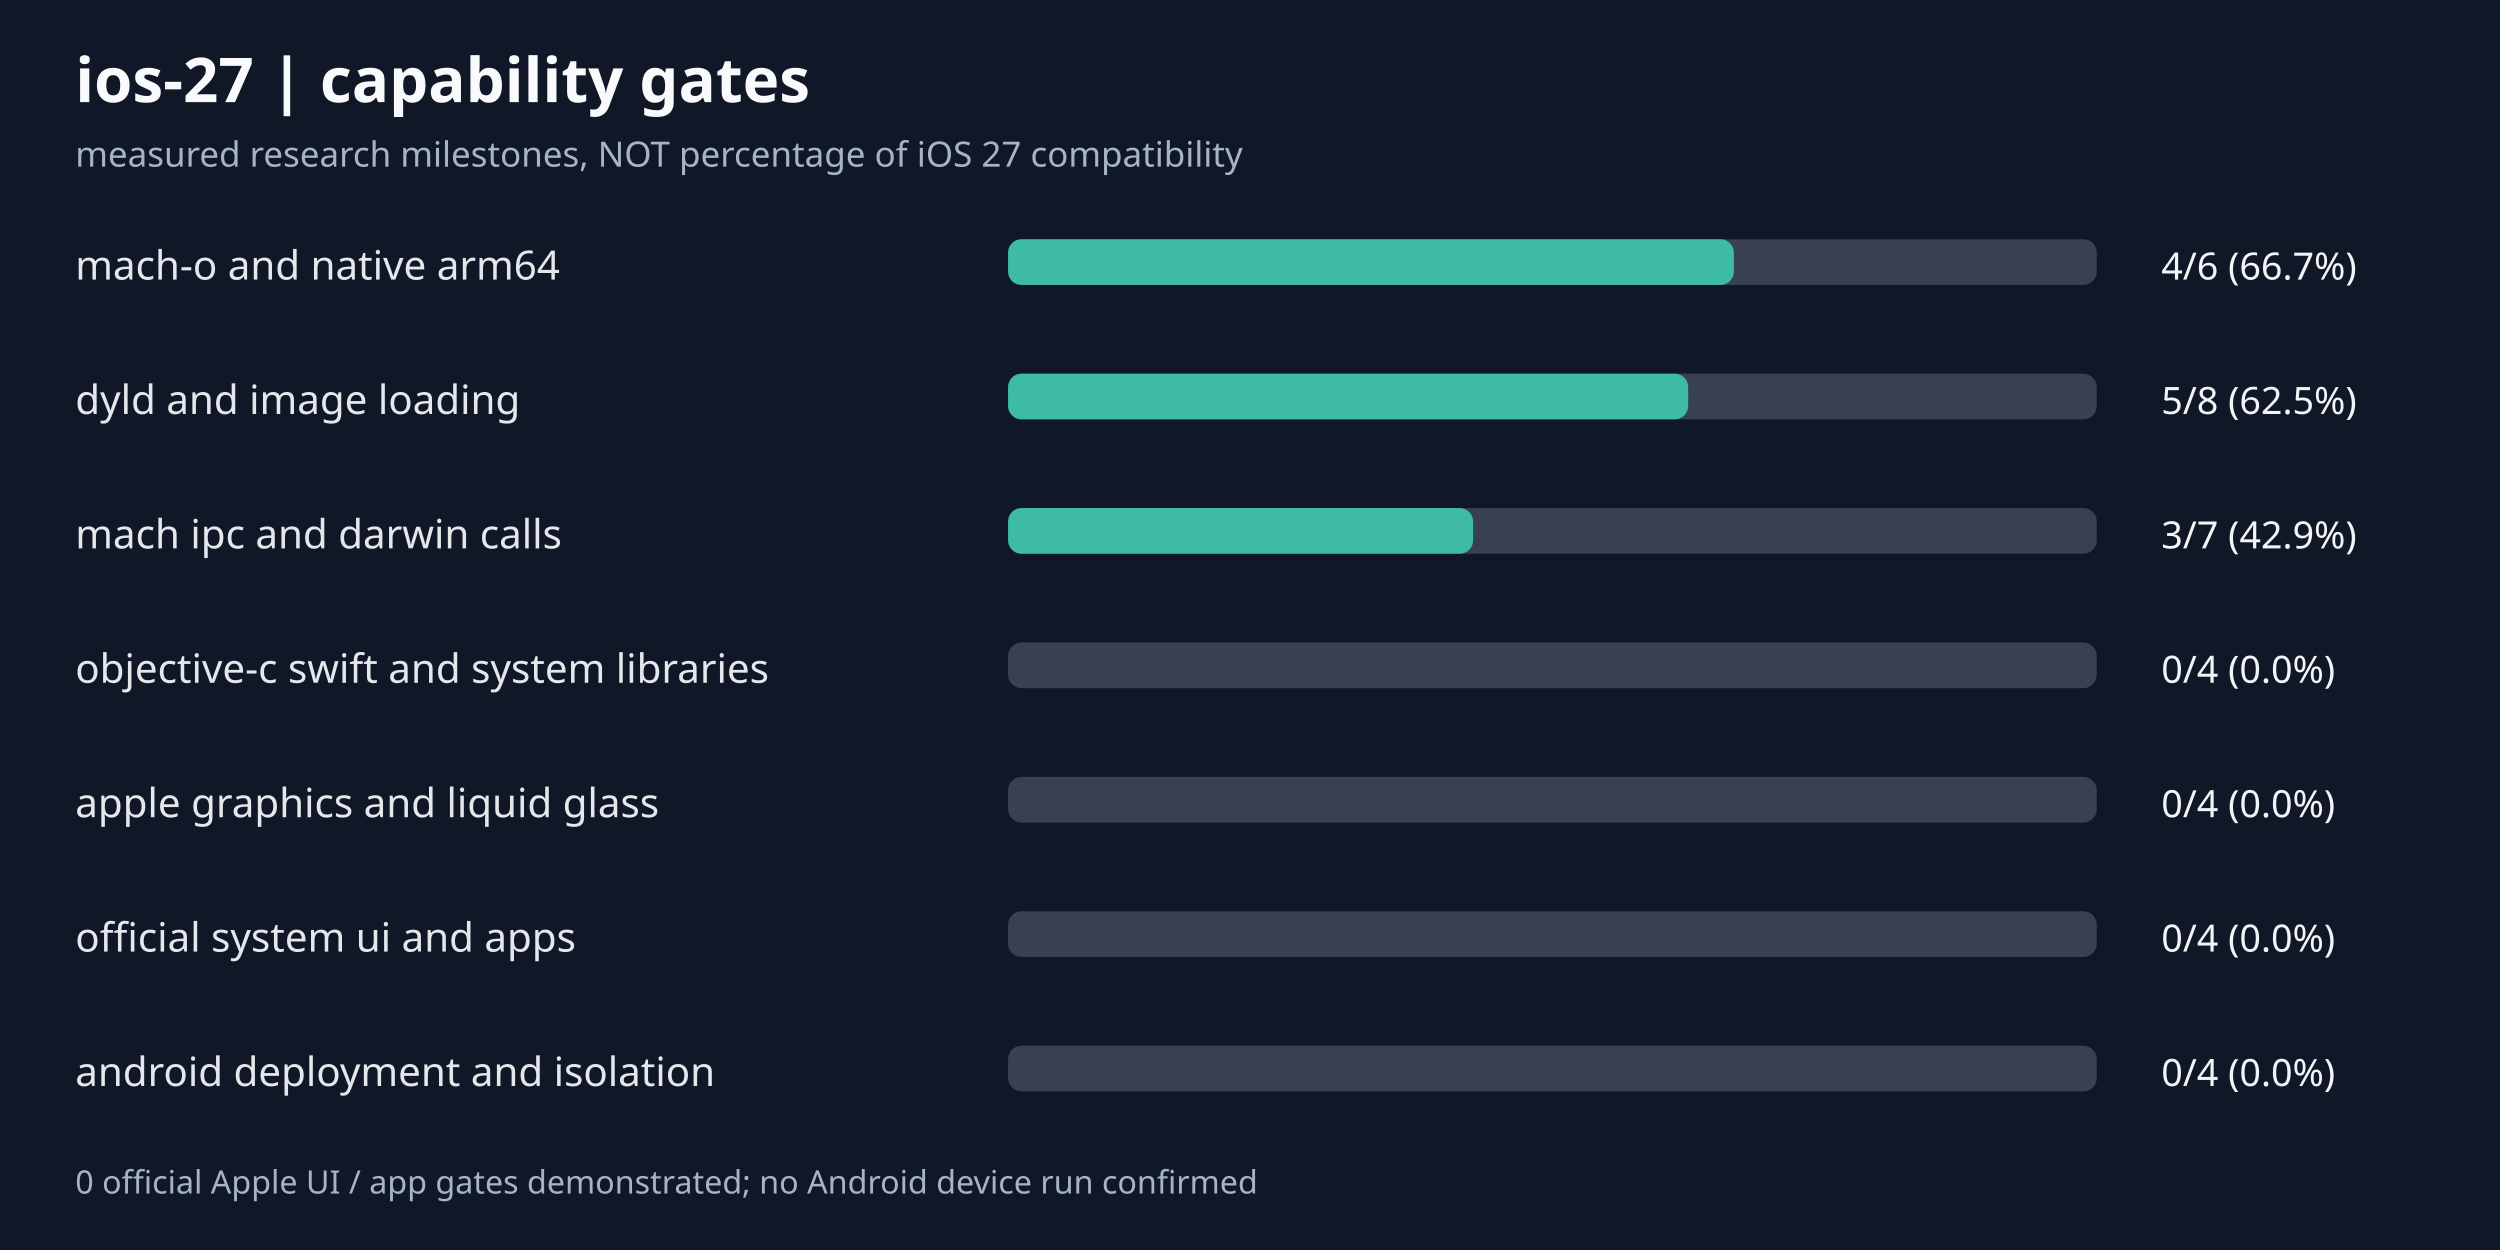
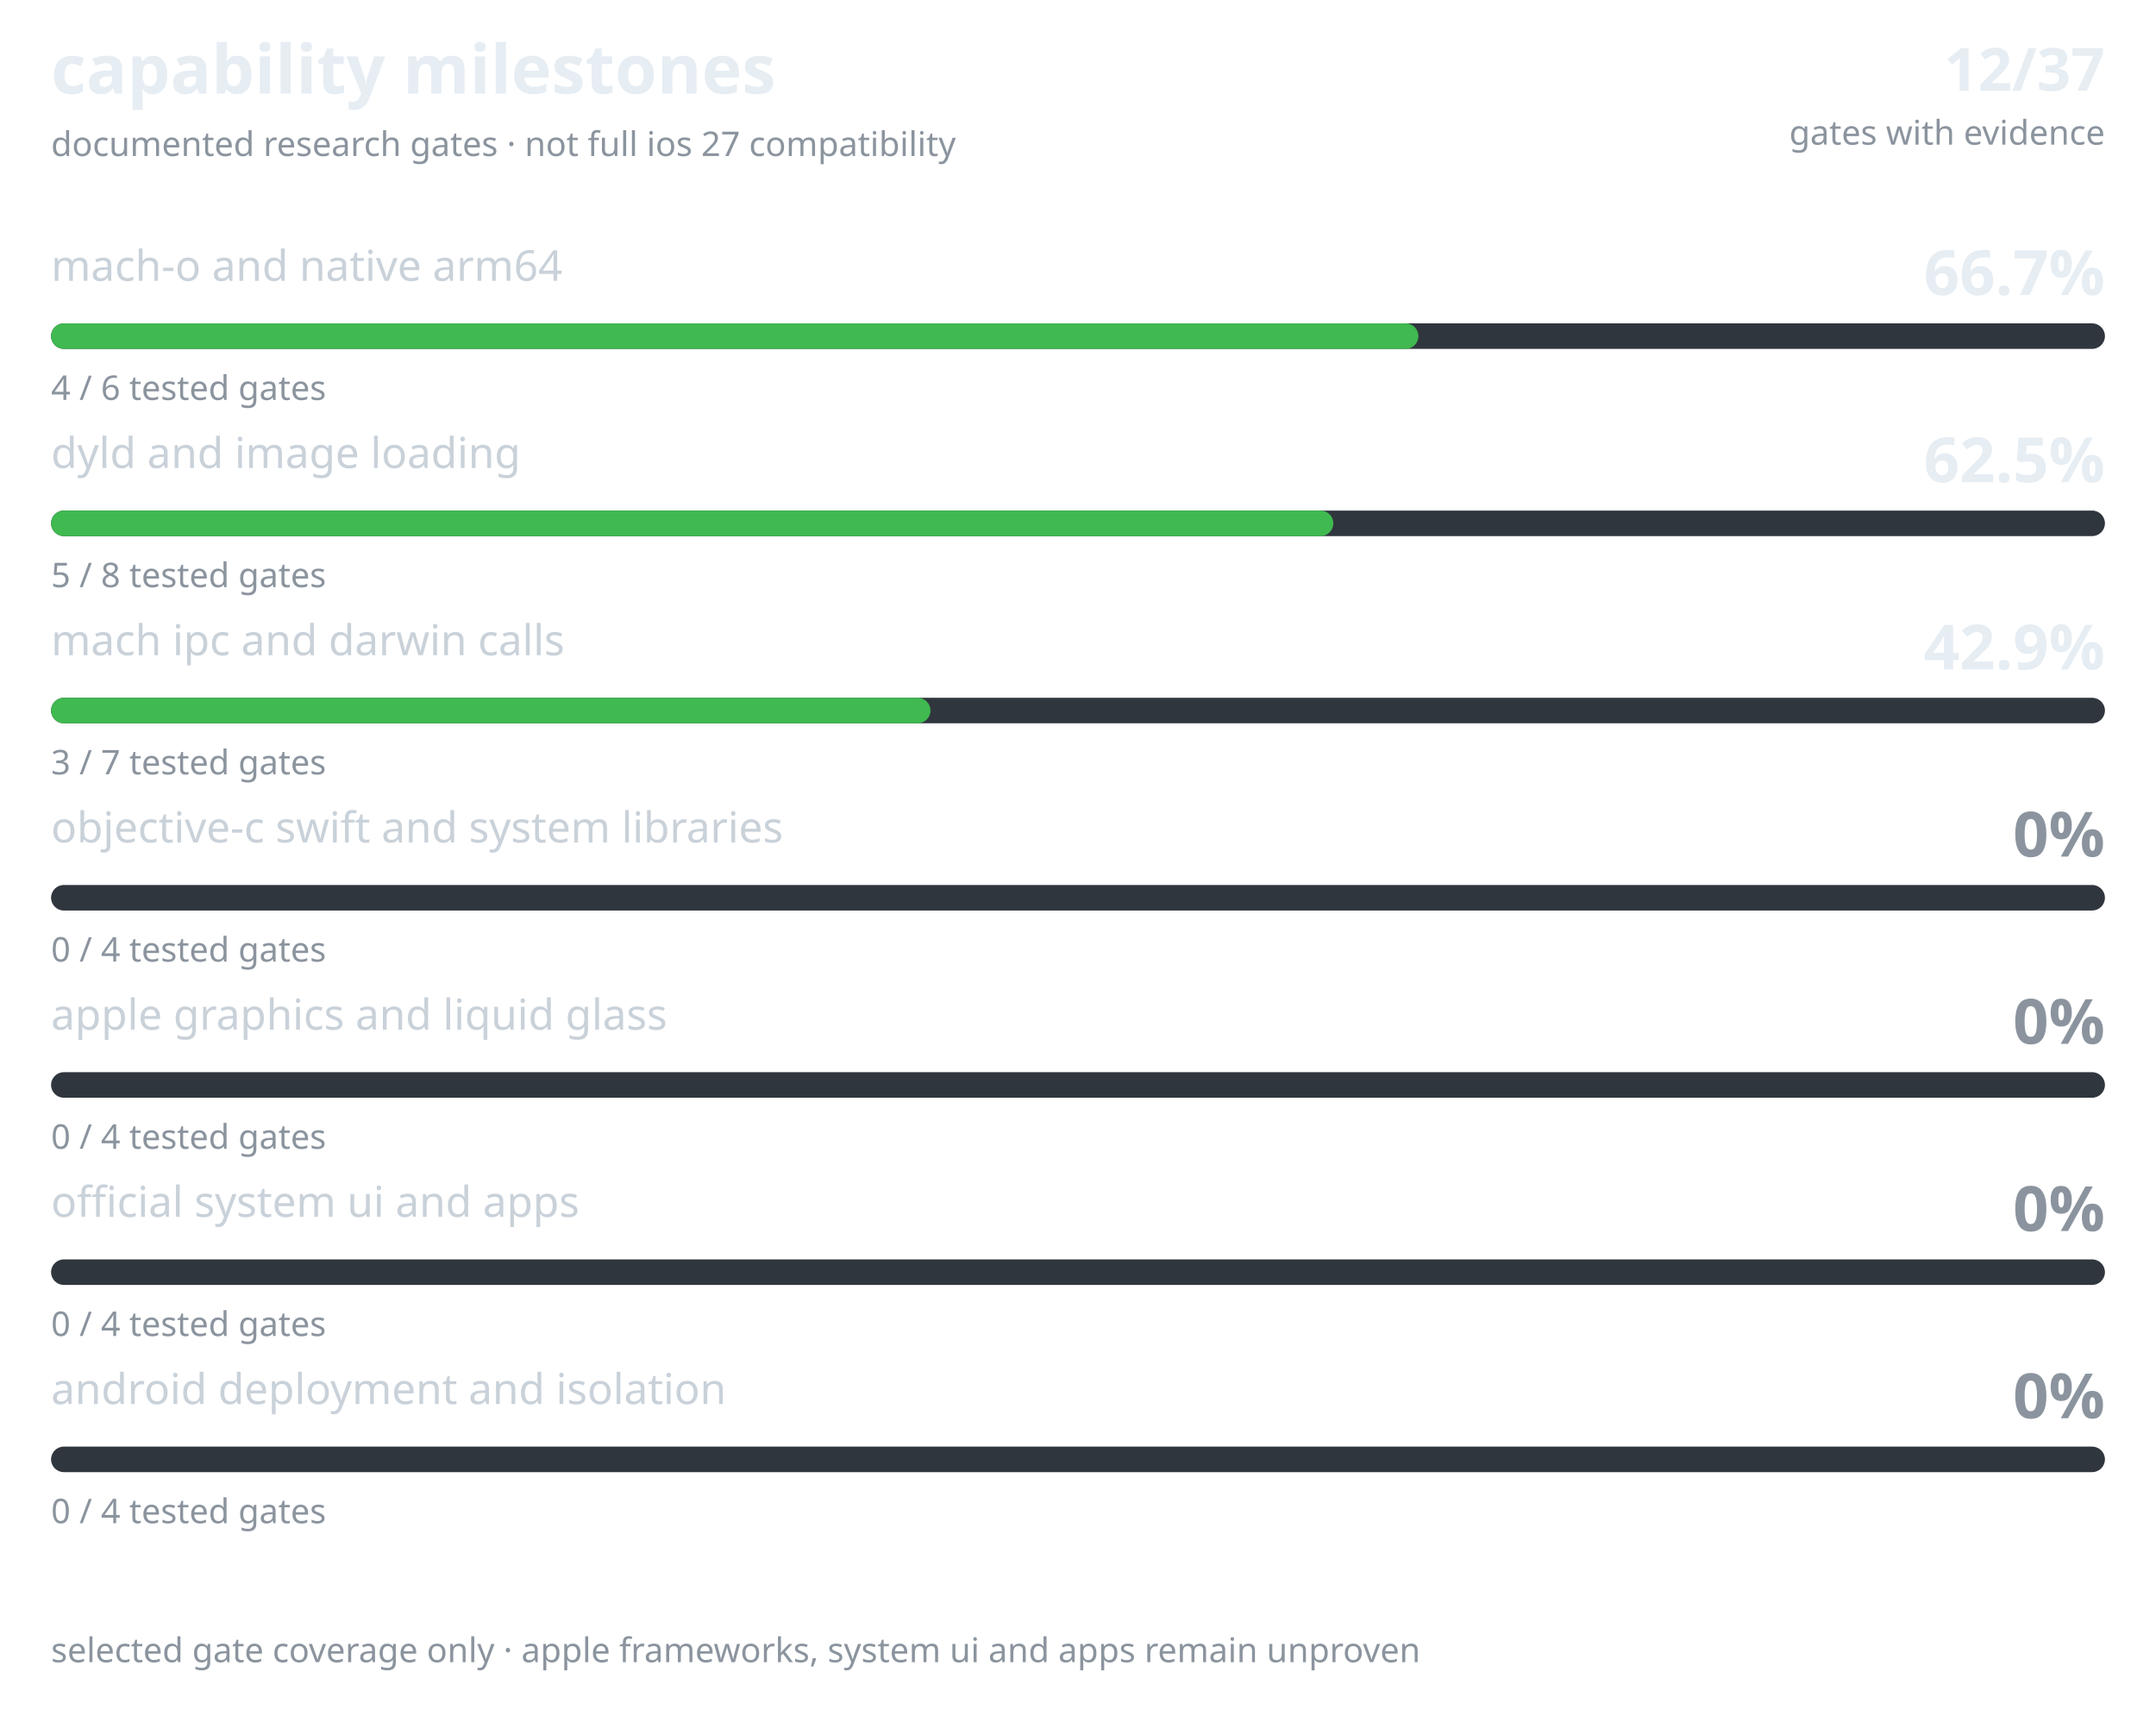
- <svg xmlns="http://www.w3.org/2000/svg" width="930" height="465" viewBox="0 0 930 465" role="img" aria-label="ios-27 evidence-backed milestone gate progress">
-   <rect width="100%" height="100%" fill="#101827" />
-   <text x="28" y="38" fill="#f9fafb" font-family="sans-serif" font-size="23" font-weight="bold">ios-27 | capability gates</text>
-   <text x="28" y="62" fill="#a5b4c7" font-family="sans-serif" font-size="13">measured research milestones, NOT percentage of iOS 27 compatibility</text>
-   <text x="28" y="104" fill="#e5e7eb" font-family="sans-serif" font-size="15">mach-o and native arm64</text>
-   <rect x="375" y="89" width="405" height="17" rx="5" fill="#374151" />
-   <rect x="375" y="89" width="270" height="17" rx="5" fill="#3dbba4" />
-   <text x="804" y="104" fill="#f3f4f6" font-family="sans-serif" font-size="14">4/6 (66.7%)</text>
-   <text x="28" y="154" fill="#e5e7eb" font-family="sans-serif" font-size="15">dyld and image loading</text>
-   <rect x="375" y="139" width="405" height="17" rx="5" fill="#374151" />
-   <rect x="375" y="139" width="253" height="17" rx="5" fill="#3dbba4" />
-   <text x="804" y="154" fill="#f3f4f6" font-family="sans-serif" font-size="14">5/8 (62.5%)</text>
-   <text x="28" y="204" fill="#e5e7eb" font-family="sans-serif" font-size="15">mach ipc and darwin calls</text>
-   <rect x="375" y="189" width="405" height="17" rx="5" fill="#374151" />
-   <rect x="375" y="189" width="173" height="17" rx="5" fill="#3dbba4" />
-   <text x="804" y="204" fill="#f3f4f6" font-family="sans-serif" font-size="14">3/7 (42.9%)</text>
-   <text x="28" y="254" fill="#e5e7eb" font-family="sans-serif" font-size="15">objective-c swift and system libraries</text>
-   <rect x="375" y="239" width="405" height="17" rx="5" fill="#374151" />
-   <rect x="375" y="239" width="0" height="17" rx="5" fill="#3dbba4" />
-   <text x="804" y="254" fill="#f3f4f6" font-family="sans-serif" font-size="14">0/4 (0.0%)</text>
-   <text x="28" y="304" fill="#e5e7eb" font-family="sans-serif" font-size="15">apple graphics and liquid glass</text>
-   <rect x="375" y="289" width="405" height="17" rx="5" fill="#374151" />
-   <rect x="375" y="289" width="0" height="17" rx="5" fill="#3dbba4" />
-   <text x="804" y="304" fill="#f3f4f6" font-family="sans-serif" font-size="14">0/4 (0.0%)</text>
-   <text x="28" y="354" fill="#e5e7eb" font-family="sans-serif" font-size="15">official system ui and apps</text>
-   <rect x="375" y="339" width="405" height="17" rx="5" fill="#374151" />
-   <rect x="375" y="339" width="0" height="17" rx="5" fill="#3dbba4" />
-   <text x="804" y="354" fill="#f3f4f6" font-family="sans-serif" font-size="14">0/4 (0.0%)</text>
-   <text x="28" y="404" fill="#e5e7eb" font-family="sans-serif" font-size="15">android deployment and isolation</text>
-   <rect x="375" y="389" width="405" height="17" rx="5" fill="#374151" />
-   <rect x="375" y="389" width="0" height="17" rx="5" fill="#3dbba4" />
-   <text x="804" y="404" fill="#f3f4f6" font-family="sans-serif" font-size="14">0/4 (0.0%)</text>
-   <text x="28" y="444" fill="#a5b4c7" font-family="sans-serif" font-size="12">0 official Apple UI / app gates demonstrated; no Android device run confirmed</text>
+ <svg xmlns="http://www.w3.org/2000/svg" width="760" height="607" viewBox="0 0 760 607" role="img" aria-label="ios-27 selected research milestone gate coverage">
+   <style>@media(prefers-color-scheme:light){.gh-text{fill:#1f2328}.gh-muted{fill:#59636e}.gh-track{fill:#d1d9e0}}</style>
+   <text x="18" y="33" fill="#e6edf3" class="gh-text" font-family="sans-serif" font-size="24" font-weight="600">capability milestones</text>
+   <text x="18" y="55" fill="#8b949e" class="gh-muted" font-family="sans-serif" font-size="12">documented research gates · not full ios 27 compatibility</text>
+   <text x="742" y="32" text-anchor="end" fill="#e6edf3" class="gh-text" font-family="sans-serif" font-size="21" font-weight="700">12/37</text>
+   <text x="742" y="51" text-anchor="end" fill="#8b949e" class="gh-muted" font-family="sans-serif" font-size="12">gates with evidence</text>
+   <text x="18" y="99" fill="#c9d1d9" class="gh-text" font-family="sans-serif" font-size="15" font-weight="500">mach-o and native arm64</text>
+   <text x="742" y="104" text-anchor="end" fill="#e6edf3" class="gh-text" font-family="sans-serif" font-size="22" font-weight="700">66.7%</text>
+   <rect x="18" y="114" width="724" height="9" rx="4.5" fill="#30363d" class="gh-track" />
+   <text x="18" y="141" fill="#8b949e" class="gh-muted" font-family="sans-serif" font-size="12">4 / 6 tested gates</text>
+   <rect x="18" y="114" width="482" height="9" rx="4.5" fill="#3fb950" />
+   <text x="18" y="165" fill="#c9d1d9" class="gh-text" font-family="sans-serif" font-size="15" font-weight="500">dyld and image loading</text>
+   <text x="742" y="170" text-anchor="end" fill="#e6edf3" class="gh-text" font-family="sans-serif" font-size="22" font-weight="700">62.5%</text>
+   <rect x="18" y="180" width="724" height="9" rx="4.5" fill="#30363d" class="gh-track" />
+   <text x="18" y="207" fill="#8b949e" class="gh-muted" font-family="sans-serif" font-size="12">5 / 8 tested gates</text>
+   <rect x="18" y="180" width="452" height="9" rx="4.5" fill="#3fb950" />
+   <text x="18" y="231" fill="#c9d1d9" class="gh-text" font-family="sans-serif" font-size="15" font-weight="500">mach ipc and darwin calls</text>
+   <text x="742" y="236" text-anchor="end" fill="#e6edf3" class="gh-text" font-family="sans-serif" font-size="22" font-weight="700">42.9%</text>
+   <rect x="18" y="246" width="724" height="9" rx="4.5" fill="#30363d" class="gh-track" />
+   <text x="18" y="273" fill="#8b949e" class="gh-muted" font-family="sans-serif" font-size="12">3 / 7 tested gates</text>
+   <rect x="18" y="246" width="310" height="9" rx="4.5" fill="#3fb950" />
+   <text x="18" y="297" fill="#c9d1d9" class="gh-text" font-family="sans-serif" font-size="15" font-weight="500">objective-c swift and system libraries</text>
+   <text x="742" y="302" text-anchor="end" fill="#8b949e" class="gh-muted" font-family="sans-serif" font-size="22" font-weight="700">0%</text>
+   <rect x="18" y="312" width="724" height="9" rx="4.5" fill="#30363d" class="gh-track" />
+   <text x="18" y="339" fill="#8b949e" class="gh-muted" font-family="sans-serif" font-size="12">0 / 4 tested gates</text>
+   <text x="18" y="363" fill="#c9d1d9" class="gh-text" font-family="sans-serif" font-size="15" font-weight="500">apple graphics and liquid glass</text>
+   <text x="742" y="368" text-anchor="end" fill="#8b949e" class="gh-muted" font-family="sans-serif" font-size="22" font-weight="700">0%</text>
+   <rect x="18" y="378" width="724" height="9" rx="4.5" fill="#30363d" class="gh-track" />
+   <text x="18" y="405" fill="#8b949e" class="gh-muted" font-family="sans-serif" font-size="12">0 / 4 tested gates</text>
+   <text x="18" y="429" fill="#c9d1d9" class="gh-text" font-family="sans-serif" font-size="15" font-weight="500">official system ui and apps</text>
+   <text x="742" y="434" text-anchor="end" fill="#8b949e" class="gh-muted" font-family="sans-serif" font-size="22" font-weight="700">0%</text>
+   <rect x="18" y="444" width="724" height="9" rx="4.5" fill="#30363d" class="gh-track" />
+   <text x="18" y="471" fill="#8b949e" class="gh-muted" font-family="sans-serif" font-size="12">0 / 4 tested gates</text>
+   <text x="18" y="495" fill="#c9d1d9" class="gh-text" font-family="sans-serif" font-size="15" font-weight="500">android deployment and isolation</text>
+   <text x="742" y="500" text-anchor="end" fill="#8b949e" class="gh-muted" font-family="sans-serif" font-size="22" font-weight="700">0%</text>
+   <rect x="18" y="510" width="724" height="9" rx="4.5" fill="#30363d" class="gh-track" />
+   <text x="18" y="537" fill="#8b949e" class="gh-muted" font-family="sans-serif" font-size="12">0 / 4 tested gates</text>
+   <text x="18" y="586" fill="#8b949e" class="gh-muted" font-family="sans-serif" font-size="12">selected gate coverage only · apple frameworks, system ui and apps remain unproven</text>
</svg>
